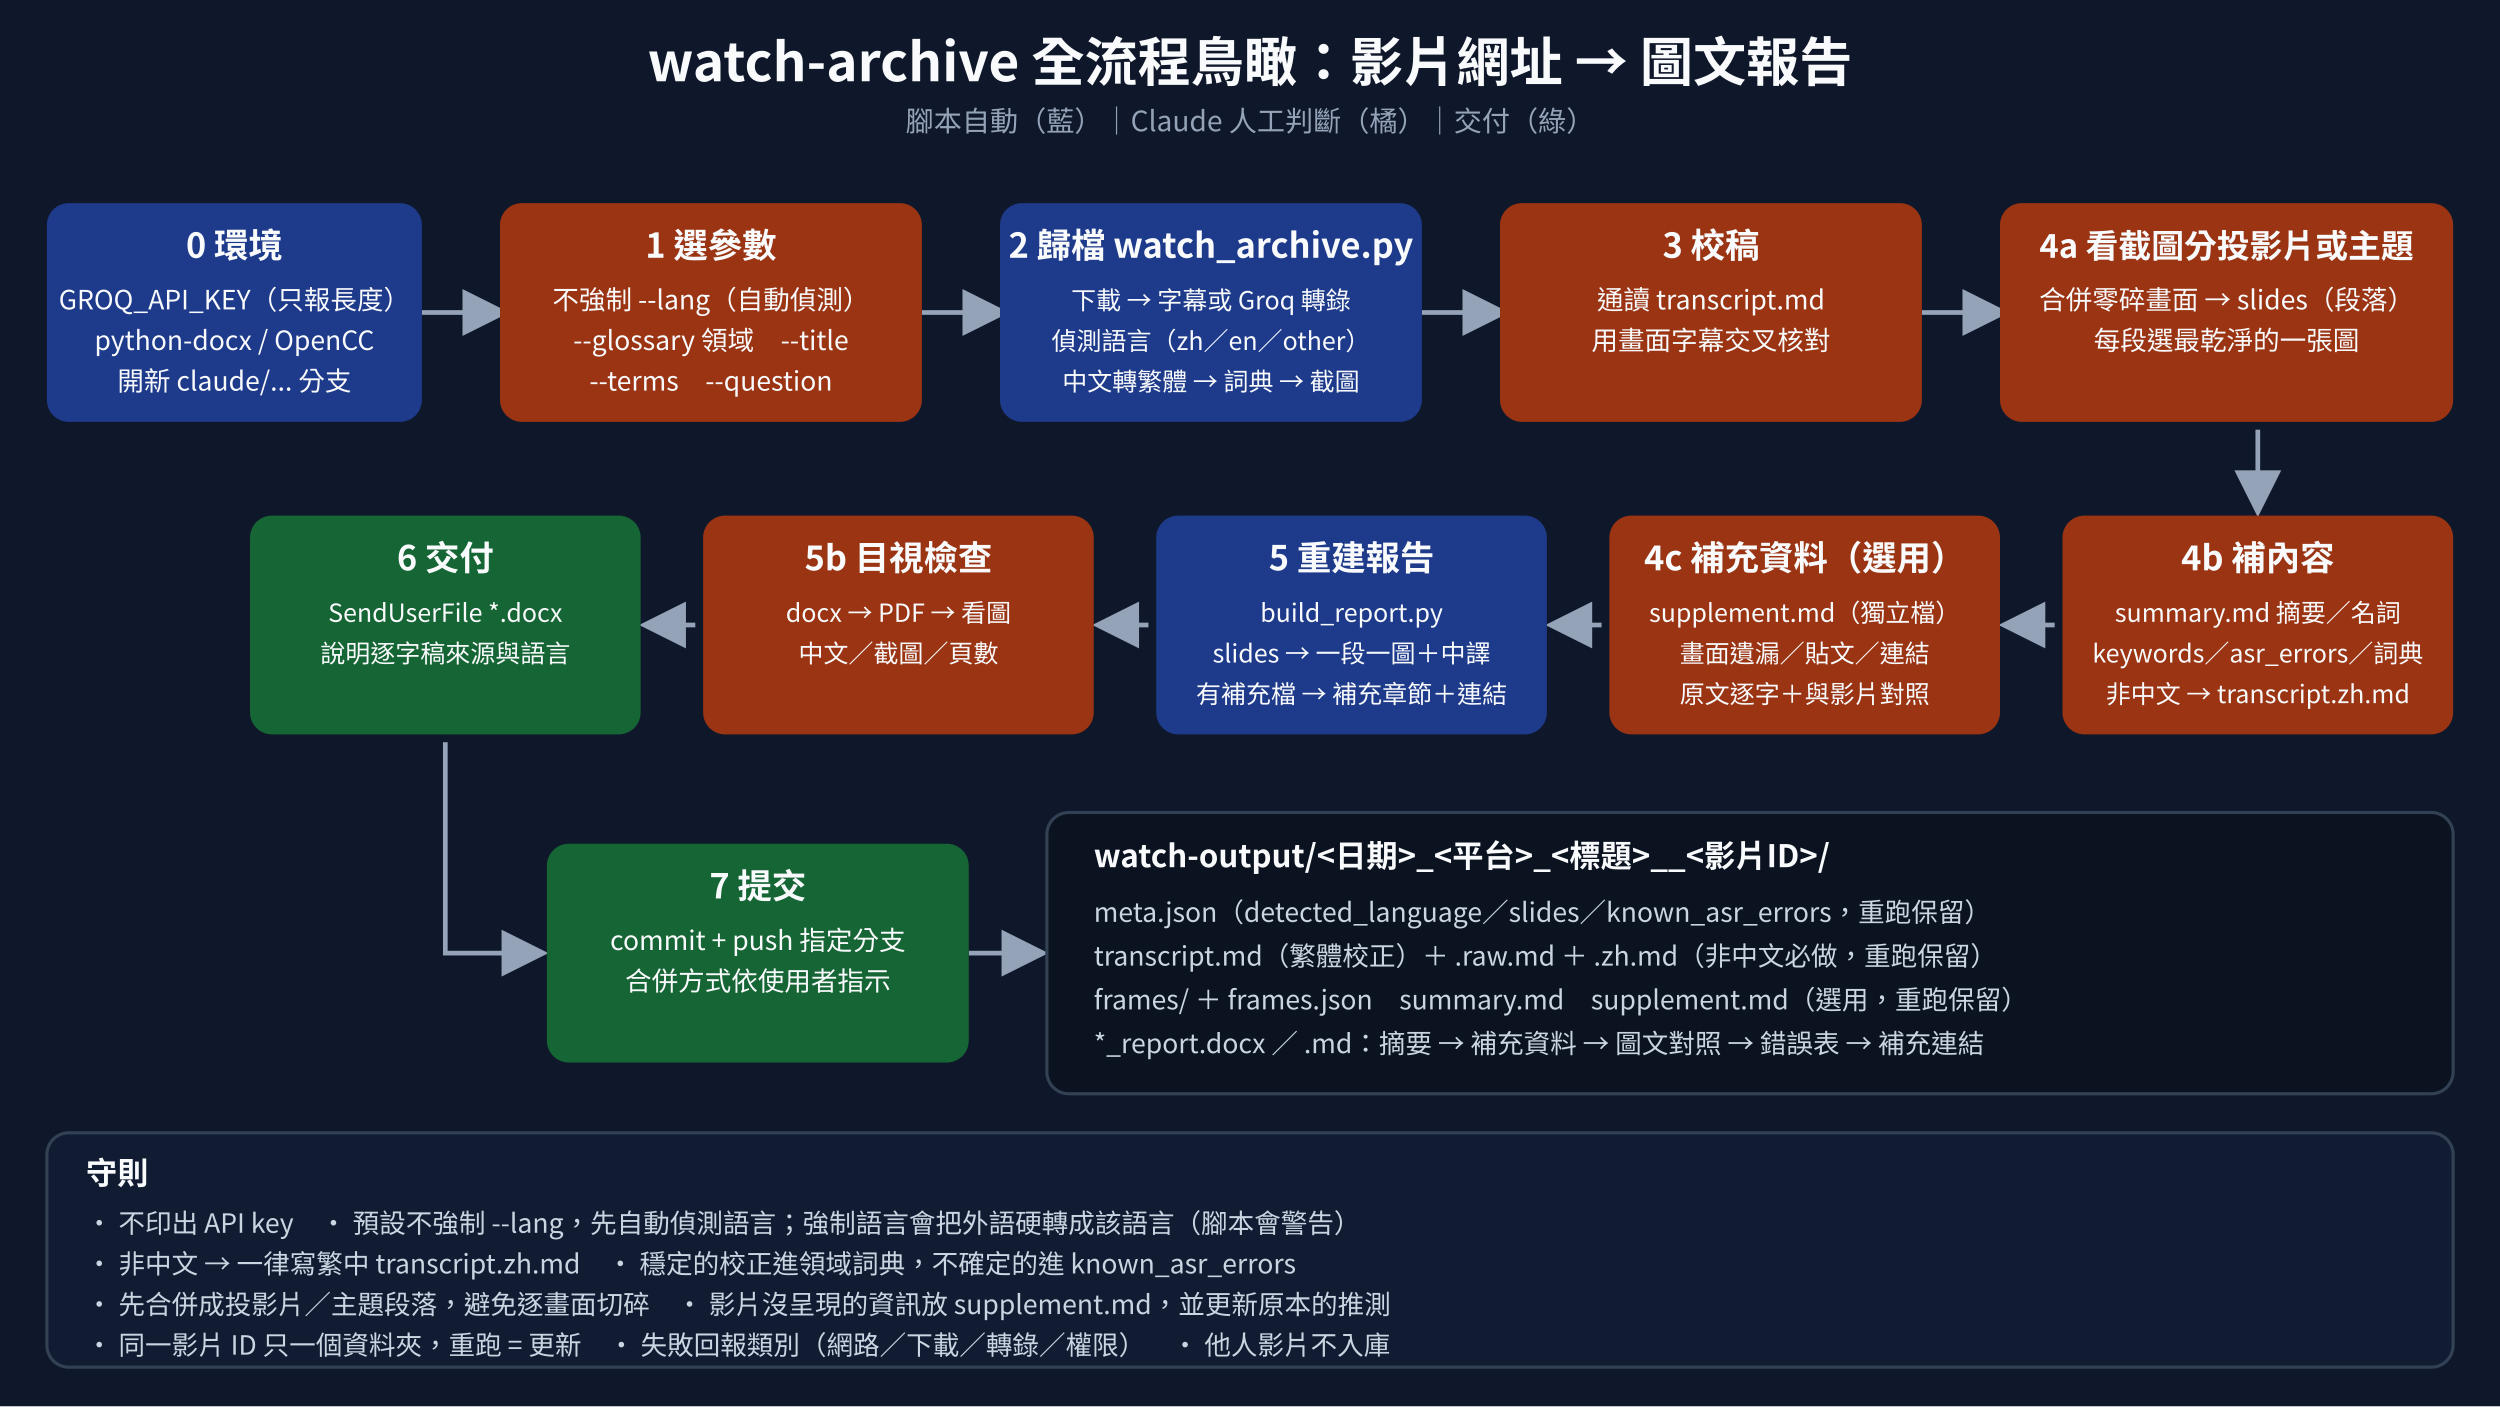
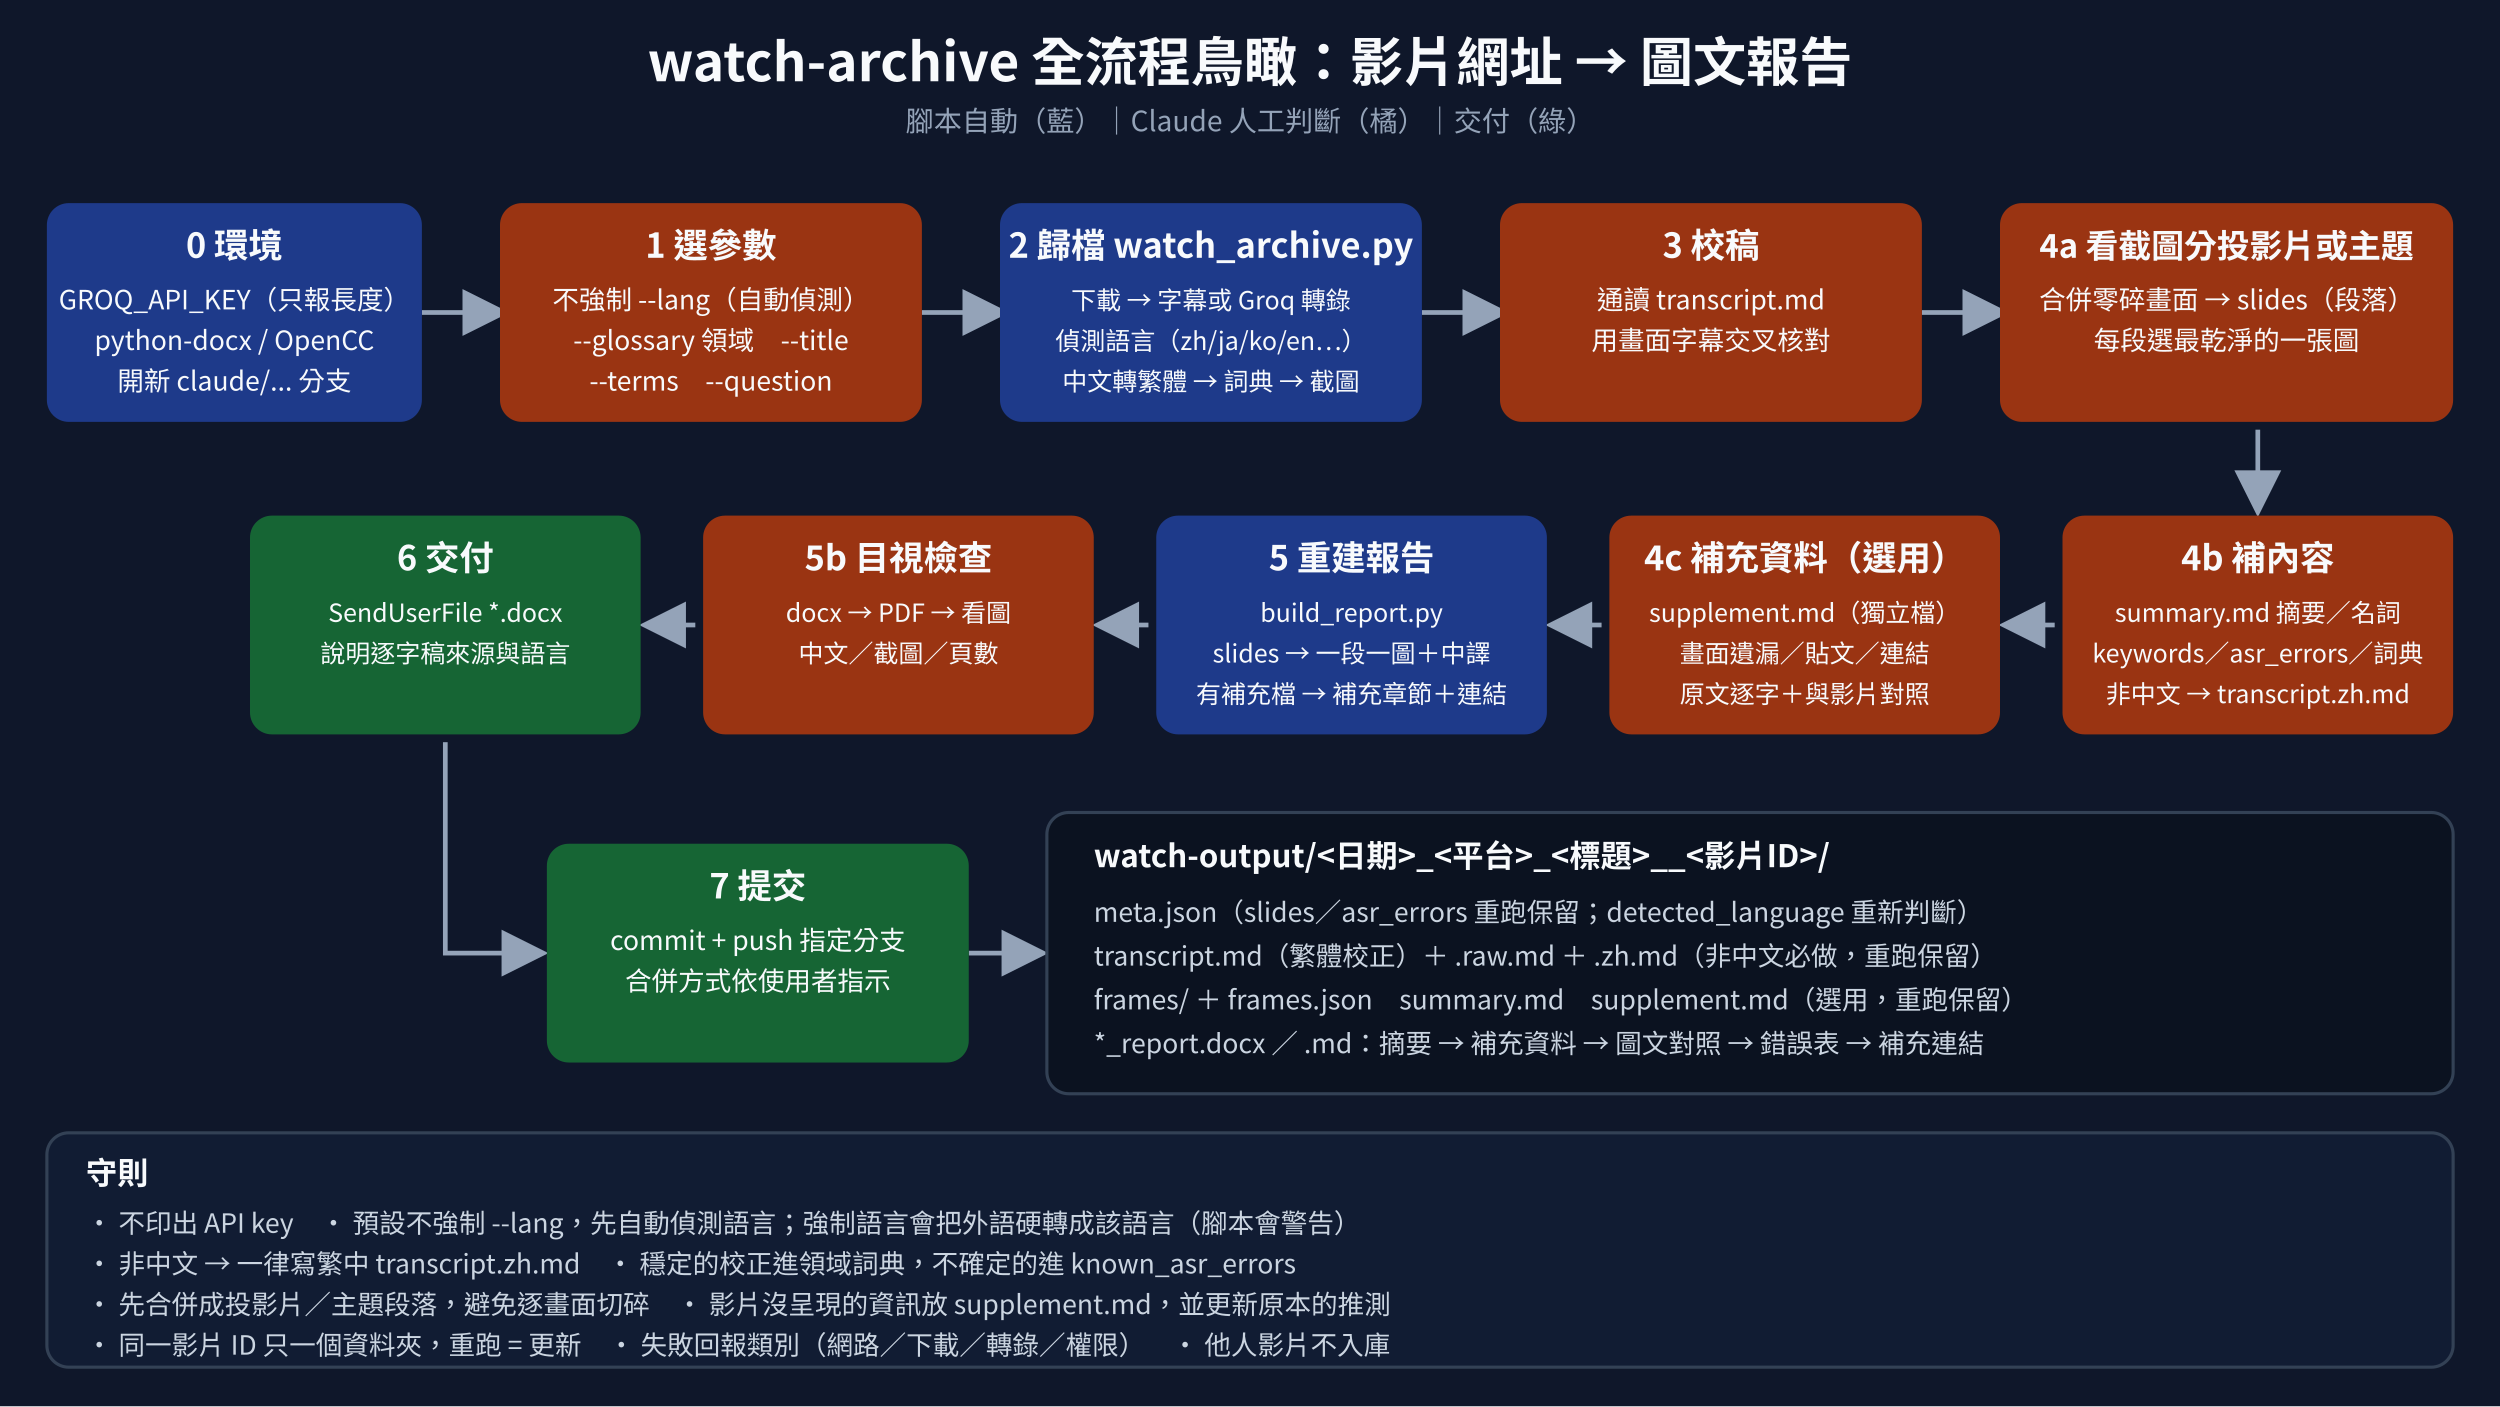
<svg xmlns="http://www.w3.org/2000/svg" viewBox="0 0 1600 900" width="1600" height="900" font-family="'WenQuanYi Zen Hei','Noto Sans CJK TC','Microsoft JhengHei',sans-serif">
  <rect width="1600" height="900" fill="#0f172a" />
  <text x="800" y="52" text-anchor="middle" font-size="34" font-weight="bold" fill="#f8fafc">watch-archive 全流程鳥瞰：影片網址 → 圖文報告</text>
  <text x="800" y="84" text-anchor="middle" font-size="18" fill="#94a3b8">腳本自動（藍）｜Claude 人工判斷（橘）｜交付（綠）</text>
  <defs>
    <marker id="a" markerWidth="10" markerHeight="10" refX="8" refY="5" orient="auto">
      <path d="M0,0 L10,5 L0,10 z" fill="#94a3b8" />
    </marker>
  </defs>
  <g stroke="#94a3b8" stroke-width="3" fill="none" marker-end="url(#a)">
    <path d="M270,200 H320" />
    <path d="M590,200 H640" />
    <path d="M910,200 H960" />
    <path d="M1230,200 H1280" />
    <path d="M1445,275 V325" />
    <path d="M1315,400 H1285" />
    <path d="M1025,400 H995" />
    <path d="M735,400 H705" />
    <path d="M445,400 H415" />
    <path d="M285,475 V610 H345" />
    <path d="M620,610 H665" />
  </g>
  <g font-size="20" fill="#f8fafc">
    <rect x="30" y="130" width="240" height="140" rx="14" fill="#1e3a8a" />
    <text x="150" y="165" text-anchor="middle" font-weight="bold" font-size="22">0 環境</text>
    <text x="150" y="198" text-anchor="middle" font-size="17">GROQ_API_KEY（只報長度）</text>
    <text x="150" y="224" text-anchor="middle" font-size="17">python-docx / OpenCC</text>
    <text x="150" y="250" text-anchor="middle" font-size="17">開新 claude/... 分支</text>
    <rect x="320" y="130" width="270" height="140" rx="14" fill="#9a3412" />
    <text x="455" y="165" text-anchor="middle" font-weight="bold" font-size="22">1 選參數</text>
    <text x="455" y="198" text-anchor="middle" font-size="17">不強制 --lang（自動偵測）</text>
    <text x="455" y="224" text-anchor="middle" font-size="17">--glossary 領域　--title</text>
    <text x="455" y="250" text-anchor="middle" font-size="17">--terms　--question</text>
    <rect x="640" y="130" width="270" height="140" rx="14" fill="#1e3a8a" />
    <text x="775" y="165" text-anchor="middle" font-weight="bold" font-size="22">2 歸檔 watch_archive.py</text>
    <text x="775" y="198" text-anchor="middle" font-size="16">下載 → 字幕或 Groq 轉錄</text>
-     <text x="775" y="224" text-anchor="middle" font-size="16">偵測語言（zh／en／other）</text>
+     <text x="775" y="224" text-anchor="middle" font-size="16">偵測語言（zh/ja/ko/en…）</text>
    <text x="775" y="250" text-anchor="middle" font-size="16">中文轉繁體 → 詞典 → 截圖</text>
    <rect x="960" y="130" width="270" height="140" rx="14" fill="#9a3412" />
    <text x="1095" y="165" text-anchor="middle" font-weight="bold" font-size="22">3 校稿</text>
    <text x="1095" y="198" text-anchor="middle" font-size="17">通讀 transcript.md</text>
    <text x="1095" y="224" text-anchor="middle" font-size="17">用畫面字幕交叉核對</text>
    <rect x="1280" y="130" width="290" height="140" rx="14" fill="#9a3412" />
    <text x="1425" y="165" text-anchor="middle" font-weight="bold" font-size="21">4a 看截圖分投影片或主題</text>
    <text x="1425" y="198" text-anchor="middle" font-size="17">合併零碎畫面 → slides（段落）</text>
    <text x="1425" y="224" text-anchor="middle" font-size="17">每段選最乾淨的一張圖</text>
    <rect x="1320" y="330" width="250" height="140" rx="14" fill="#9a3412" />
    <text x="1445" y="365" text-anchor="middle" font-weight="bold" font-size="22">4b 補內容</text>
    <text x="1445" y="398" text-anchor="middle" font-size="16">summary.md 摘要／名詞</text>
    <text x="1445" y="424" text-anchor="middle" font-size="16">keywords／asr_errors／詞典</text>
    <text x="1445" y="450" text-anchor="middle" font-size="16">非中文 → transcript.zh.md</text>
    <rect x="1030" y="330" width="250" height="140" rx="14" fill="#9a3412" />
    <text x="1155" y="365" text-anchor="middle" font-weight="bold" font-size="22">4c 補充資料（選用）</text>
    <text x="1155" y="398" text-anchor="middle" font-size="16">supplement.md（獨立檔）</text>
    <text x="1155" y="424" text-anchor="middle" font-size="16">畫面遺漏／貼文／連結</text>
    <text x="1155" y="450" text-anchor="middle" font-size="16">原文逐字＋與影片對照</text>
    <rect x="740" y="330" width="250" height="140" rx="14" fill="#1e3a8a" />
    <text x="865" y="365" text-anchor="middle" font-weight="bold" font-size="22">5 重建報告</text>
    <text x="865" y="398" text-anchor="middle" font-size="16">build_report.py</text>
    <text x="865" y="424" text-anchor="middle" font-size="16">slides → 一段一圖＋中譯</text>
    <text x="865" y="450" text-anchor="middle" font-size="16">有補充檔 → 補充章節＋連結</text>
    <rect x="450" y="330" width="250" height="140" rx="14" fill="#9a3412" />
    <text x="575" y="365" text-anchor="middle" font-weight="bold" font-size="22">5b 目視檢查</text>
    <text x="575" y="398" text-anchor="middle" font-size="16">docx → PDF → 看圖</text>
    <text x="575" y="424" text-anchor="middle" font-size="16">中文／截圖／頁數</text>
    <rect x="160" y="330" width="250" height="140" rx="14" fill="#166534" />
    <text x="285" y="365" text-anchor="middle" font-weight="bold" font-size="22">6 交付</text>
    <text x="285" y="398" text-anchor="middle" font-size="16">SendUserFile *.docx</text>
    <text x="285" y="424" text-anchor="middle" font-size="16">說明逐字稿來源與語言</text>
    <rect x="350" y="540" width="270" height="140" rx="14" fill="#166534" />
    <text x="485" y="575" text-anchor="middle" font-weight="bold" font-size="22">7 提交</text>
    <text x="485" y="608" text-anchor="middle" font-size="17">commit + push 指定分支</text>
    <text x="485" y="634" text-anchor="middle" font-size="17">合併方式依使用者指示</text>
  </g>
  <rect x="670" y="520" width="900" height="180" rx="14" fill="#0b1220" stroke="#334155" stroke-width="2" />
  <text x="700" y="555" font-size="20" font-weight="bold" fill="#f8fafc">watch-output/&lt;日期&gt;_&lt;平台&gt;_&lt;標題&gt;__&lt;影片ID&gt;/</text>
  <g font-size="17" fill="#cbd5e1">
-     <text x="700" y="590">meta.json（detected_language／slides／known_asr_errors，重跑保留）</text>
+     <text x="700" y="590">meta.json（slides／asr_errors 重跑保留；detected_language 重新判斷）</text>
    <text x="700" y="618">transcript.md（繁體校正）＋ .raw.md ＋ .zh.md（非中文必做，重跑保留）</text>
    <text x="700" y="646">frames/ ＋ frames.json　summary.md　supplement.md（選用，重跑保留）</text>
    <text x="700" y="674">*_report.docx ／ .md：摘要 → 補充資料 → 圖文對照 → 錯誤表 → 補充連結</text>
  </g>
  <rect x="30" y="725" width="1540" height="150" rx="14" fill="#111c33" stroke="#334155" stroke-width="2" />
  <text x="55" y="758" font-size="20" font-weight="bold" fill="#f8fafc">守則</text>
  <g font-size="17" fill="#cbd5e1">
    <text x="55" y="789">• 不印出 API key　• 預設不強制 --lang，先自動偵測語言；強制語言會把外語硬轉成該語言（腳本會警告）</text>
    <text x="55" y="815">• 非中文 → 一律寫繁中 transcript.zh.md　• 穩定的校正進領域詞典，不確定的進 known_asr_errors</text>
    <text x="55" y="841">• 先合併成投影片／主題段落，避免逐畫面切碎　• 影片沒呈現的資訊放 supplement.md，並更新原本的推測</text>
    <text x="55" y="867">• 同一影片 ID 只一個資料夾，重跑 = 更新　• 失敗回報類別（網路／下載／轉錄／權限）　• 他人影片不入庫</text>
  </g>
</svg>
